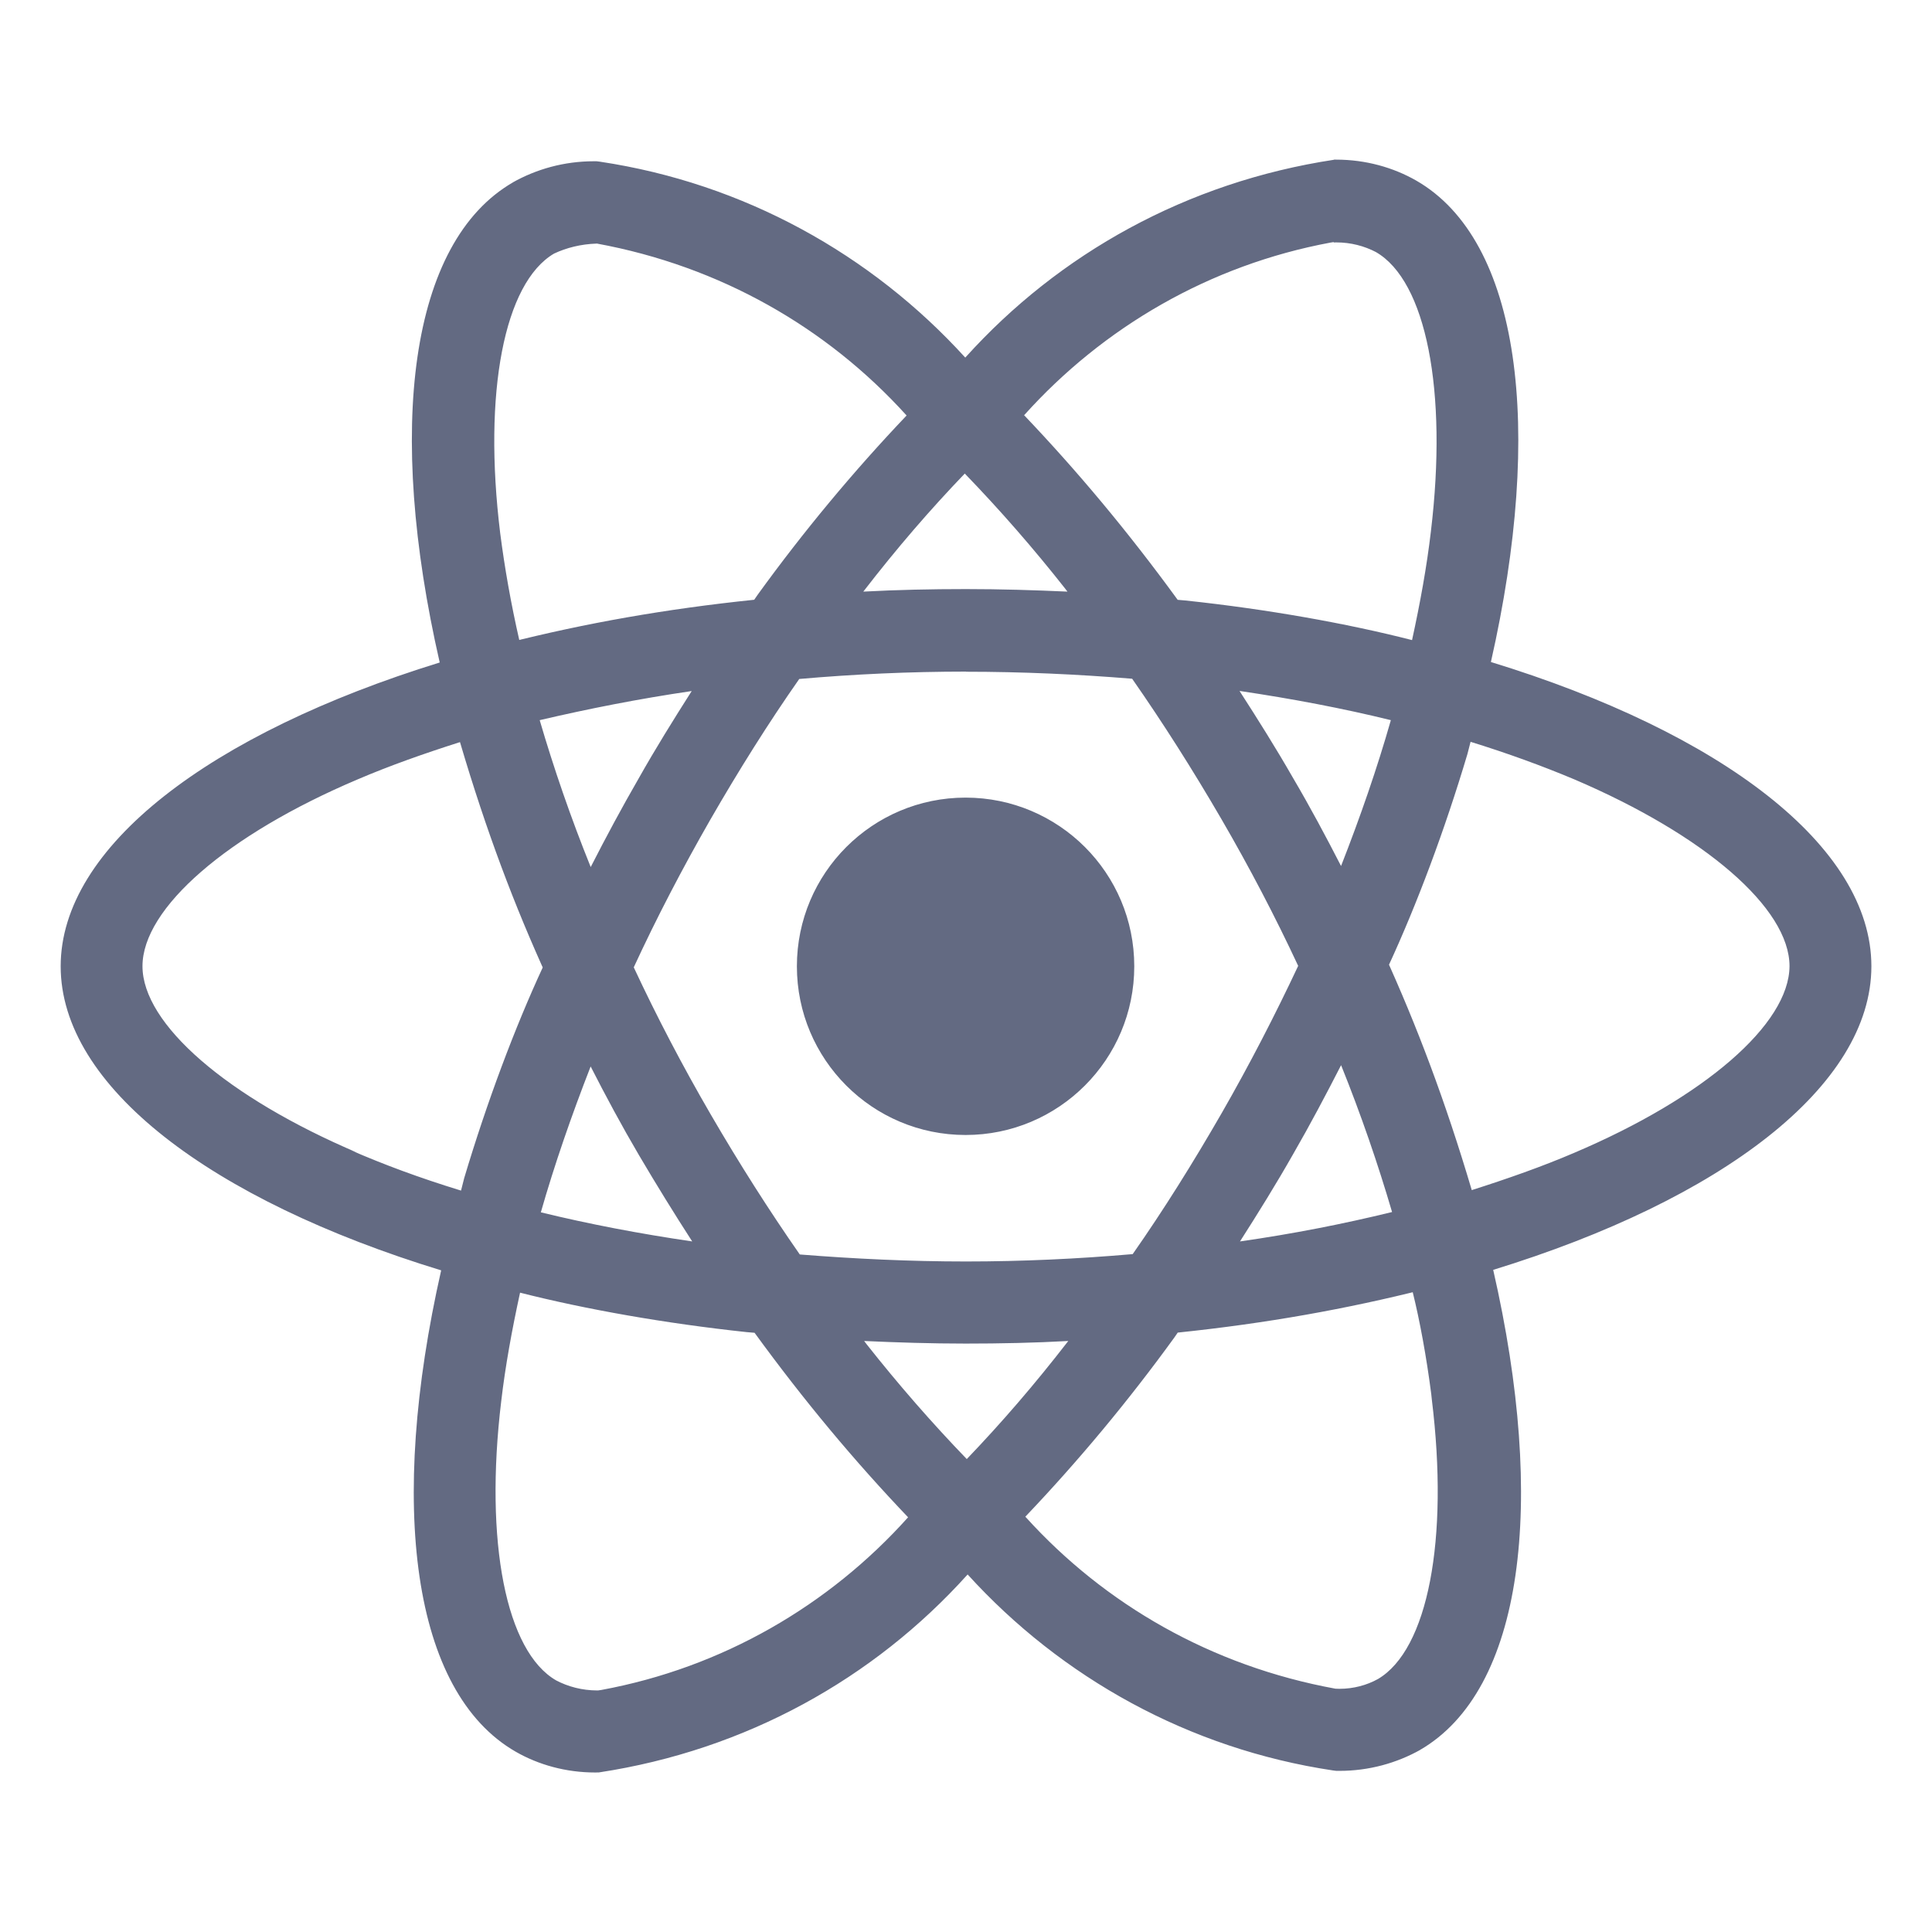
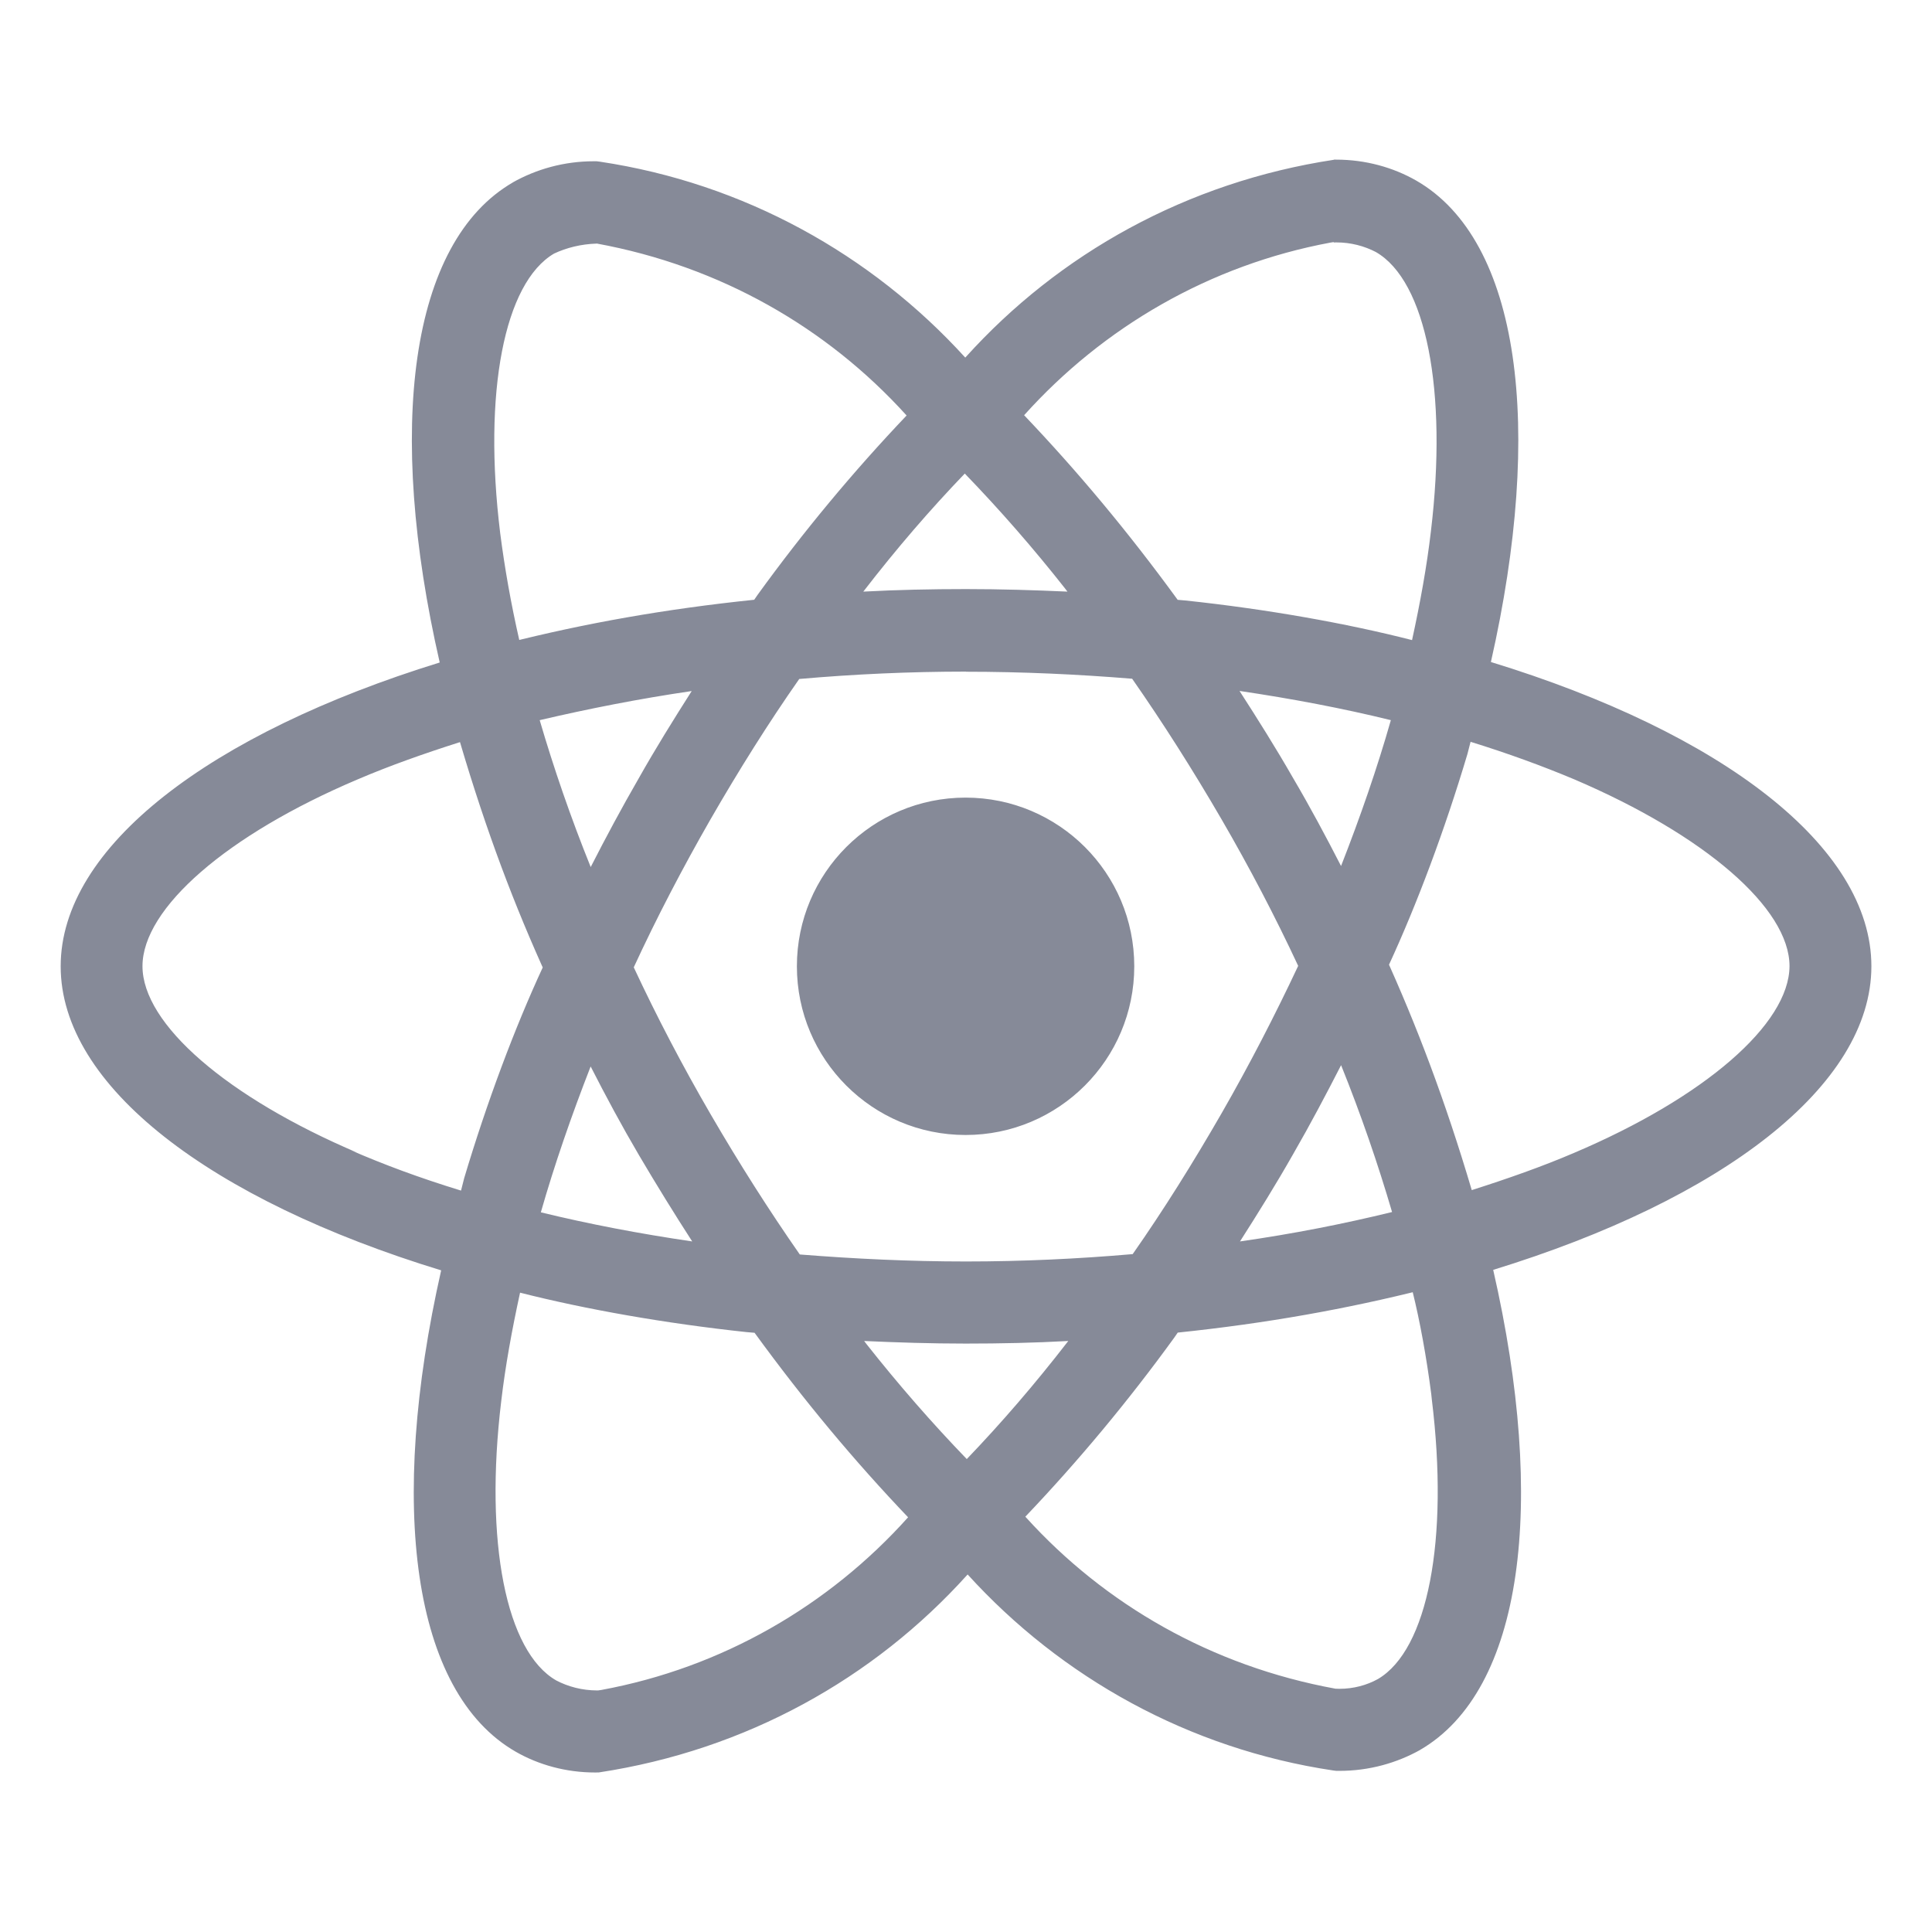
- <svg xmlns="http://www.w3.org/2000/svg" fill="#636a82" width="800px" height="800px" viewBox="0 0 32 32" version="1.1">
+ <svg xmlns="http://www.w3.org/2000/svg" fill="#868a98" width="800px" height="800px" viewBox="0 0 32 32" version="1.1">
  <path d="M14.313 22.211c0.55 0.025 1.112 0.043 1.681 0.043 0.575 0 1.143-0.012 1.7-0.043-0.557 0.72-1.107 1.357-1.689 1.964l0.008-0.008c-0.579-0.6-1.135-1.238-1.659-1.902l-0.041-0.054zM8.615 21.411c1.083 0.275 2.404 0.509 3.752 0.653l0.131 0.011c0.825 1.133 1.659 2.13 2.554 3.068l-0.011-0.012c-1.311 1.463-3.080 2.491-5.081 2.86l-0.055 0.008c-0.004 0-0.008 0-0.012 0-0.248 0-0.482-0.061-0.687-0.169l0.008 0.004c-0.832-0.475-1.193-2.292-0.912-4.627 0.067-0.575 0.177-1.18 0.312-1.797zM23.398 21.398c0.118 0.474 0.229 1.078 0.308 1.692l0.009 0.086c0.287 2.334-0.067 4.149-0.892 4.634-0.184 0.102-0.404 0.162-0.638 0.162-0.023 0-0.046-0.001-0.069-0.002l0.003 0c-2.053-0.375-3.821-1.396-5.129-2.841l-0.007-0.008c0.879-0.923 1.707-1.918 2.466-2.965l0.058-0.084c1.476-0.154 2.799-0.392 4.088-0.717l-0.197 0.042zM9.784 17.666c0.25 0.49 0.512 0.978 0.8 1.468q0.431 0.731 0.881 1.428c-0.868-0.127-1.706-0.287-2.507-0.482 0.225-0.787 0.507-1.602 0.825-2.416zM22.212 17.641c0.331 0.821 0.612 1.64 0.845 2.434-0.8 0.196-1.645 0.362-2.519 0.487 0.3-0.469 0.6-0.952 0.881-1.447 0.281-0.487 0.544-0.985 0.795-1.475zM7.619 12.292c0.436 1.478 0.904 2.714 1.449 3.906l-0.075-0.182c-0.466 1.005-0.927 2.234-1.305 3.499l-0.052 0.205c-0.706-0.217-1.274-0.43-1.827-0.669l0.115 0.044c-2.164-0.921-3.564-2.132-3.564-3.092s1.4-2.177 3.564-3.094c0.525-0.225 1.1-0.428 1.694-0.617zM24.358 12.287c0.605 0.187 1.18 0.396 1.718 0.622 2.164 0.925 3.564 2.134 3.564 3.094-0.006 0.96-1.406 2.174-3.57 3.093-0.525 0.225-1.1 0.427-1.693 0.616-0.44-1.483-0.908-2.718-1.451-3.912l0.076 0.188c0.464-1.004 0.926-2.233 1.303-3.498l0.053-0.206zM20.53 11.444c0.869 0.129 1.706 0.287 2.507 0.484-0.225 0.79-0.506 1.602-0.825 2.416-0.25-0.487-0.512-0.978-0.8-1.467-0.281-0.49-0.581-0.967-0.881-1.432zM11.458 11.444c-0.3 0.471-0.6 0.953-0.88 1.45-0.281 0.487-0.544 0.977-0.794 1.467-0.331-0.82-0.612-1.637-0.845-2.433 0.8-0.187 1.643-0.354 2.518-0.482zM16 11.126c0.925 0 1.846 0.042 2.752 0.116q0.761 1.091 1.478 2.324 0.697 1.2 1.272 2.432c-0.385 0.819-0.807 1.637-1.266 2.437-0.475 0.825-0.966 1.61-1.475 2.337-0.91 0.079-1.832 0.122-2.762 0.122-0.925 0-1.846-0.044-2.752-0.116-0.507-0.727-1.002-1.505-1.478-2.324q-0.697-1.2-1.272-2.432c0.379-0.821 0.807-1.641 1.266-2.442 0.475-0.825 0.966-1.607 1.475-2.334 0.91-0.080 1.832-0.122 2.762-0.122zM15.981 7.845c0.58 0.6 1.136 1.237 1.659 1.901l0.040 0.053c-0.55-0.025-1.112-0.042-1.681-0.042-0.575 0-1.143 0.012-1.7 0.042 0.556-0.72 1.106-1.357 1.689-1.964l-0.008 0.008zM9.88 4.033c2.053 0.376 3.82 1.397 5.129 2.841l0.007 0.008c-0.879 0.924-1.707 1.919-2.466 2.968l-0.058 0.084c-1.475 0.153-2.798 0.389-4.086 0.714l0.196-0.042c-0.14-0.612-0.244-1.205-0.317-1.774-0.287-2.334 0.067-4.149 0.892-4.632 0.206-0.097 0.447-0.157 0.701-0.165l0.003-0zM22.090 4.008v0.008c0.013-0 0.028-0.001 0.044-0.001 0.239 0 0.464 0.059 0.662 0.163l-0.008-0.004c0.832 0.477 1.193 2.293 0.912 4.629-0.067 0.575-0.177 1.181-0.312 1.799-1.085-0.278-2.406-0.513-3.754-0.656l-0.128-0.011c-0.826-1.134-1.66-2.131-2.555-3.070l0.012 0.012c1.311-1.46 3.077-2.488 5.074-2.859l0.056-0.009zM22.096 2.646c-2.442 0.371-4.556 1.557-6.1 3.268l-0.008 0.009c-1.555-1.71-3.669-2.888-6.051-3.245l-0.056-0.007c-0.013-0-0.029-0-0.045-0-0.491 0-0.952 0.129-1.351 0.355l0.014-0.007c-1.718 0.991-2.103 4.079-1.216 7.954-3.804 1.175-6.278 3.053-6.278 5.032 0 1.987 2.487 3.87 6.302 5.036-0.88 3.89-0.487 6.983 1.235 7.973 0.378 0.217 0.832 0.344 1.315 0.344 0.022 0 0.044-0 0.065-0.001l-0.003 0c2.442-0.371 4.556-1.558 6.1-3.27l0.008-0.009c1.555 1.711 3.669 2.889 6.051 3.246l0.056 0.007c0.015 0 0.034 0 0.052 0 0.488 0 0.947-0.128 1.344-0.351l-0.014 0.007c1.717-0.99 2.103-4.078 1.216-7.954 3.79-1.165 6.264-3.047 6.264-5.029 0-1.987-2.487-3.87-6.302-5.039 0.88-3.886 0.487-6.982-1.235-7.973-0.382-0.219-0.84-0.348-1.328-0.348-0.013 0-0.026 0-0.039 0l0.002-0zM18.787 16.005c0 1.543-1.251 2.794-2.794 2.794s-2.794-1.251-2.794-2.794c0-1.543 1.251-2.794 2.794-2.794 0.772 0 1.47 0.313 1.976 0.818v0c0.506 0.506 0.818 1.204 0.818 1.976 0 0 0 0 0 0v0z" />
</svg>
